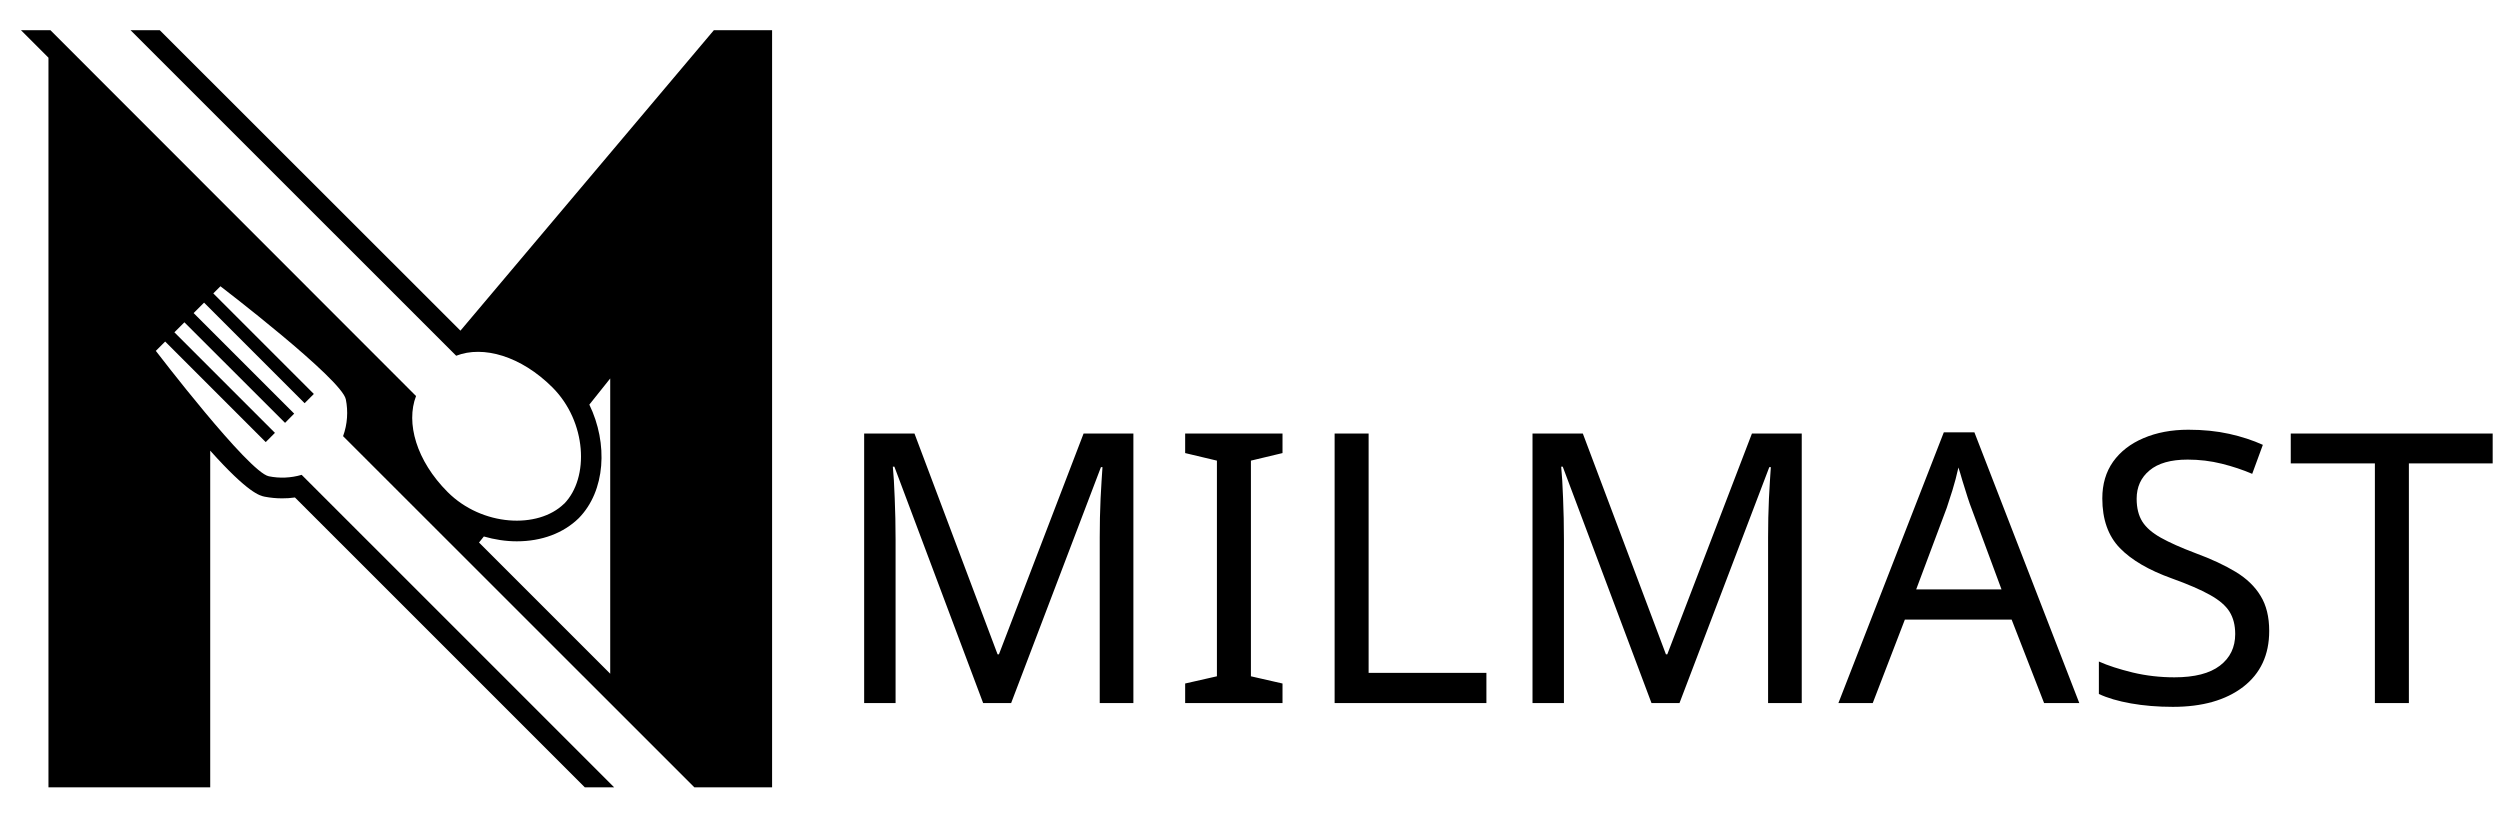
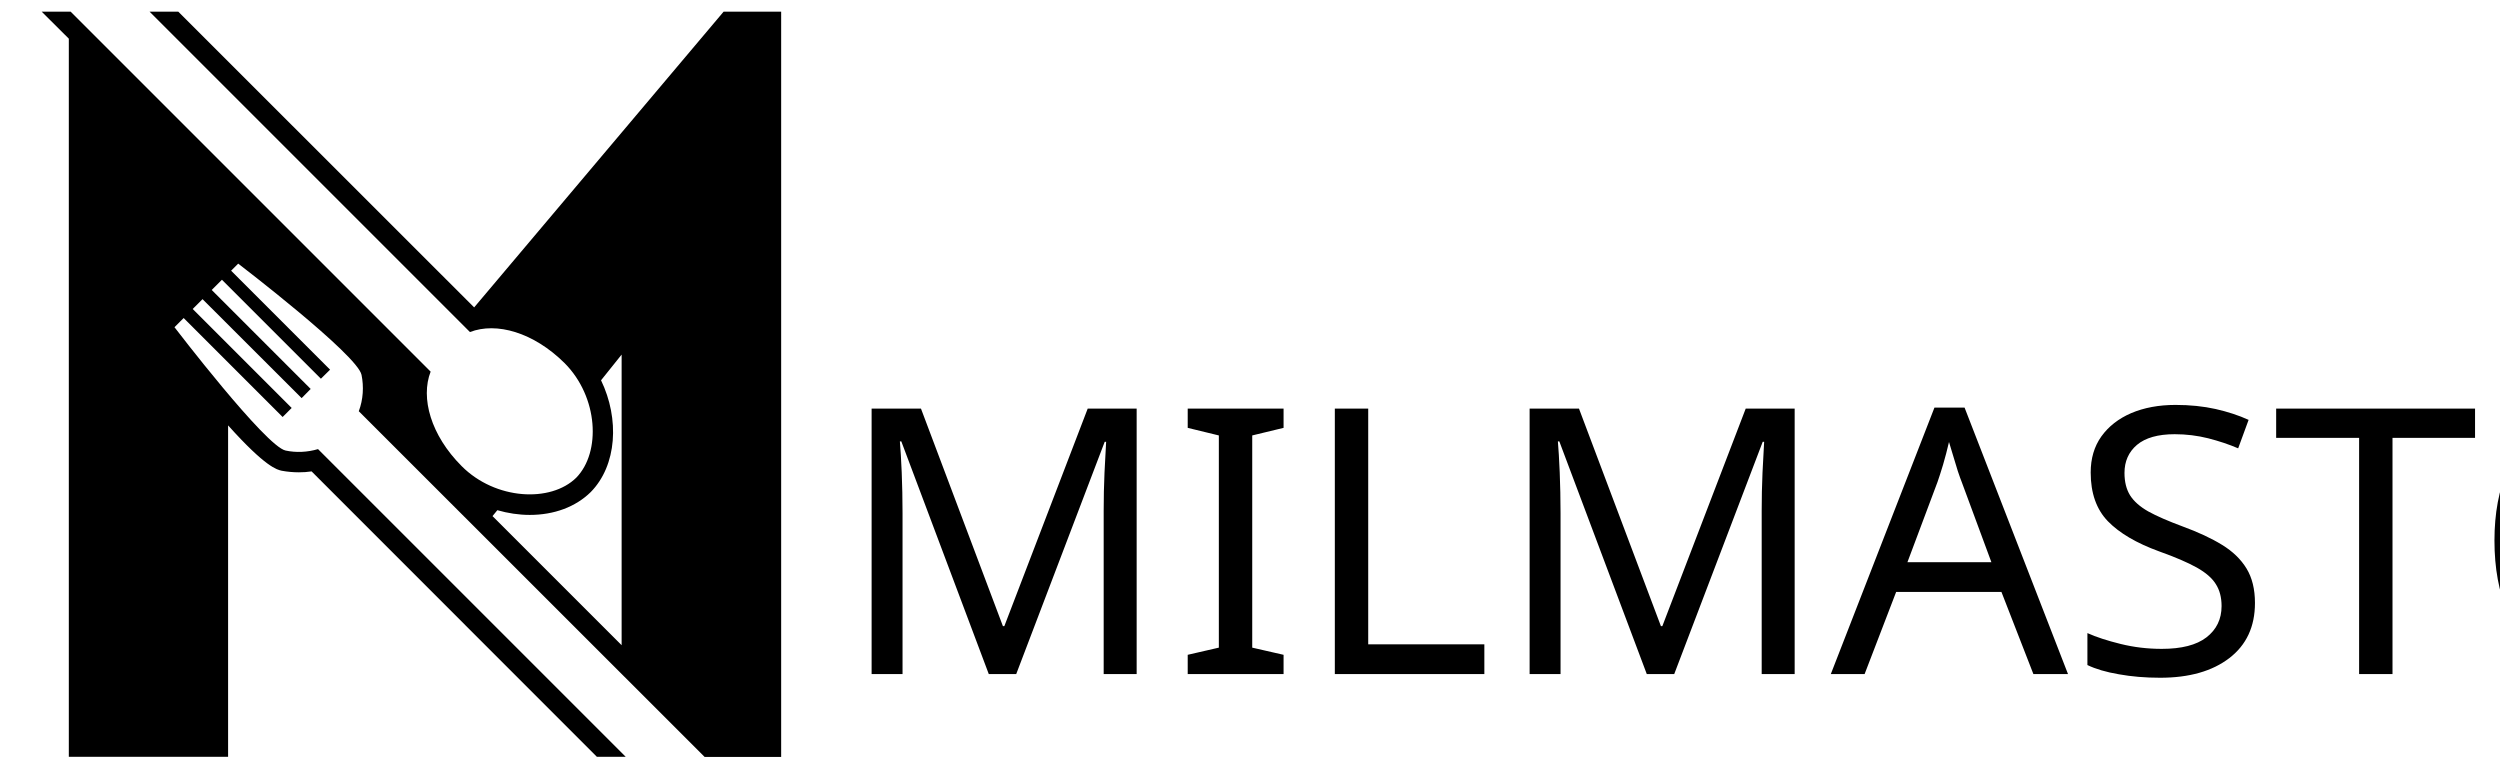
- <svg xmlns="http://www.w3.org/2000/svg" id="Layer_1" data-name="Layer 1" viewBox="0 0 227.5 73.91">
+ <svg xmlns="http://www.w3.org/2000/svg" id="Layer_1" data-name="Layer 1" viewBox="0 0 190.71 59.61">
  <defs>
    <style>
      .cls-1 {
        stroke-width: 0px;
      }

      .cls-1, .cls-2 {
        fill: #000;
      }

      .cls-2 {
        font-family: RushfordClean, 'Rushford Clean';
-         font-size: 34.36px;
+         font-size: 28.36px;
      }
    </style>
  </defs>
-   <path class="cls-1" d="M64.96,2.75l-23.06,27.34L14.54,2.75h-2.66l29.63,29.62h.01c2.45-.95,5.88.02,8.75,2.88,3.12,3.12,3.38,8.22,1.07,10.59h-.01c-2.37,2.32-7.47,2.06-10.59-1.06-2.86-2.86-3.82-6.3-2.88-8.74h0S4.59,2.75,4.59,2.75H1.91l2.5,2.5v66.4h14.72v-30.64c3.49,3.9,4.53,4.1,4.96,4.19.52.1,1.05.15,1.58.15.39,0,.78-.02,1.17-.08l26.38,26.38h2.67l-28.44-28.44c-.98.29-2.02.33-2.99.13-1.83-.36-10.28-11.41-10.28-11.41l.85-.85,9.15,9.15.84-.84-9.15-9.15.91-.91,9.16,9.15.83-.84-9.15-9.15.95-.95,9.15,9.15.84-.84-9.15-9.15.65-.65s11.05,8.45,11.41,10.29c.22,1.08.15,2.26-.25,3.35l31.97,31.96h7.07V2.75h-5.3ZM55.54,61.32l-11.95-11.95.44-.55c.97.28,1.98.44,3,.44,2.26,0,4.24-.74,5.64-2.11,2.43-2.48,2.68-6.78.96-10.33l1.9-2.38v26.88Z" />
-   <text class="cls-2" transform="translate(75.31 63.98)">
+   <path class="cls-1" d="M55.2.89l-19.03,22.56L13.6.89h-2.19l24.44,24.44h0c2.02-.78,4.85.02,7.22,2.37,2.57,2.58,2.79,6.79.89,8.74h0c-1.95,1.92-6.17,1.7-8.74-.88-2.36-2.36-3.15-5.2-2.37-7.21h0S5.39.89,5.39.89h-2.21l2.07,2.06v54.78h12.15v-25.28c2.88,3.21,3.74,3.38,4.09,3.46.43.08.87.12,1.31.12.33,0,.64-.02.97-.07l21.76,21.77h2.2l-23.47-23.47c-.81.24-1.67.28-2.47.11-1.51-.3-8.48-9.41-8.48-9.41l.7-.7,7.55,7.55.69-.69-7.55-7.55.75-.75,7.56,7.55.69-.7-7.55-7.55.78-.78,7.55,7.55.7-.69-7.55-7.55.54-.54s9.12,6.97,9.41,8.49c.18.89.13,1.87-.21,2.77l26.38,26.37h5.84V.89h-4.38ZM47.43,49.23l-9.86-9.86.37-.45c.8.23,1.63.36,2.47.36,1.86,0,3.5-.61,4.65-1.74,2.01-2.04,2.21-5.59.79-8.53l1.57-1.96v22.18Z" />
+   <text class="cls-2" transform="translate(63.74 51.42)">
    <tspan x="0" y="0">MILMASTOON</tspan>
  </text>
</svg>
